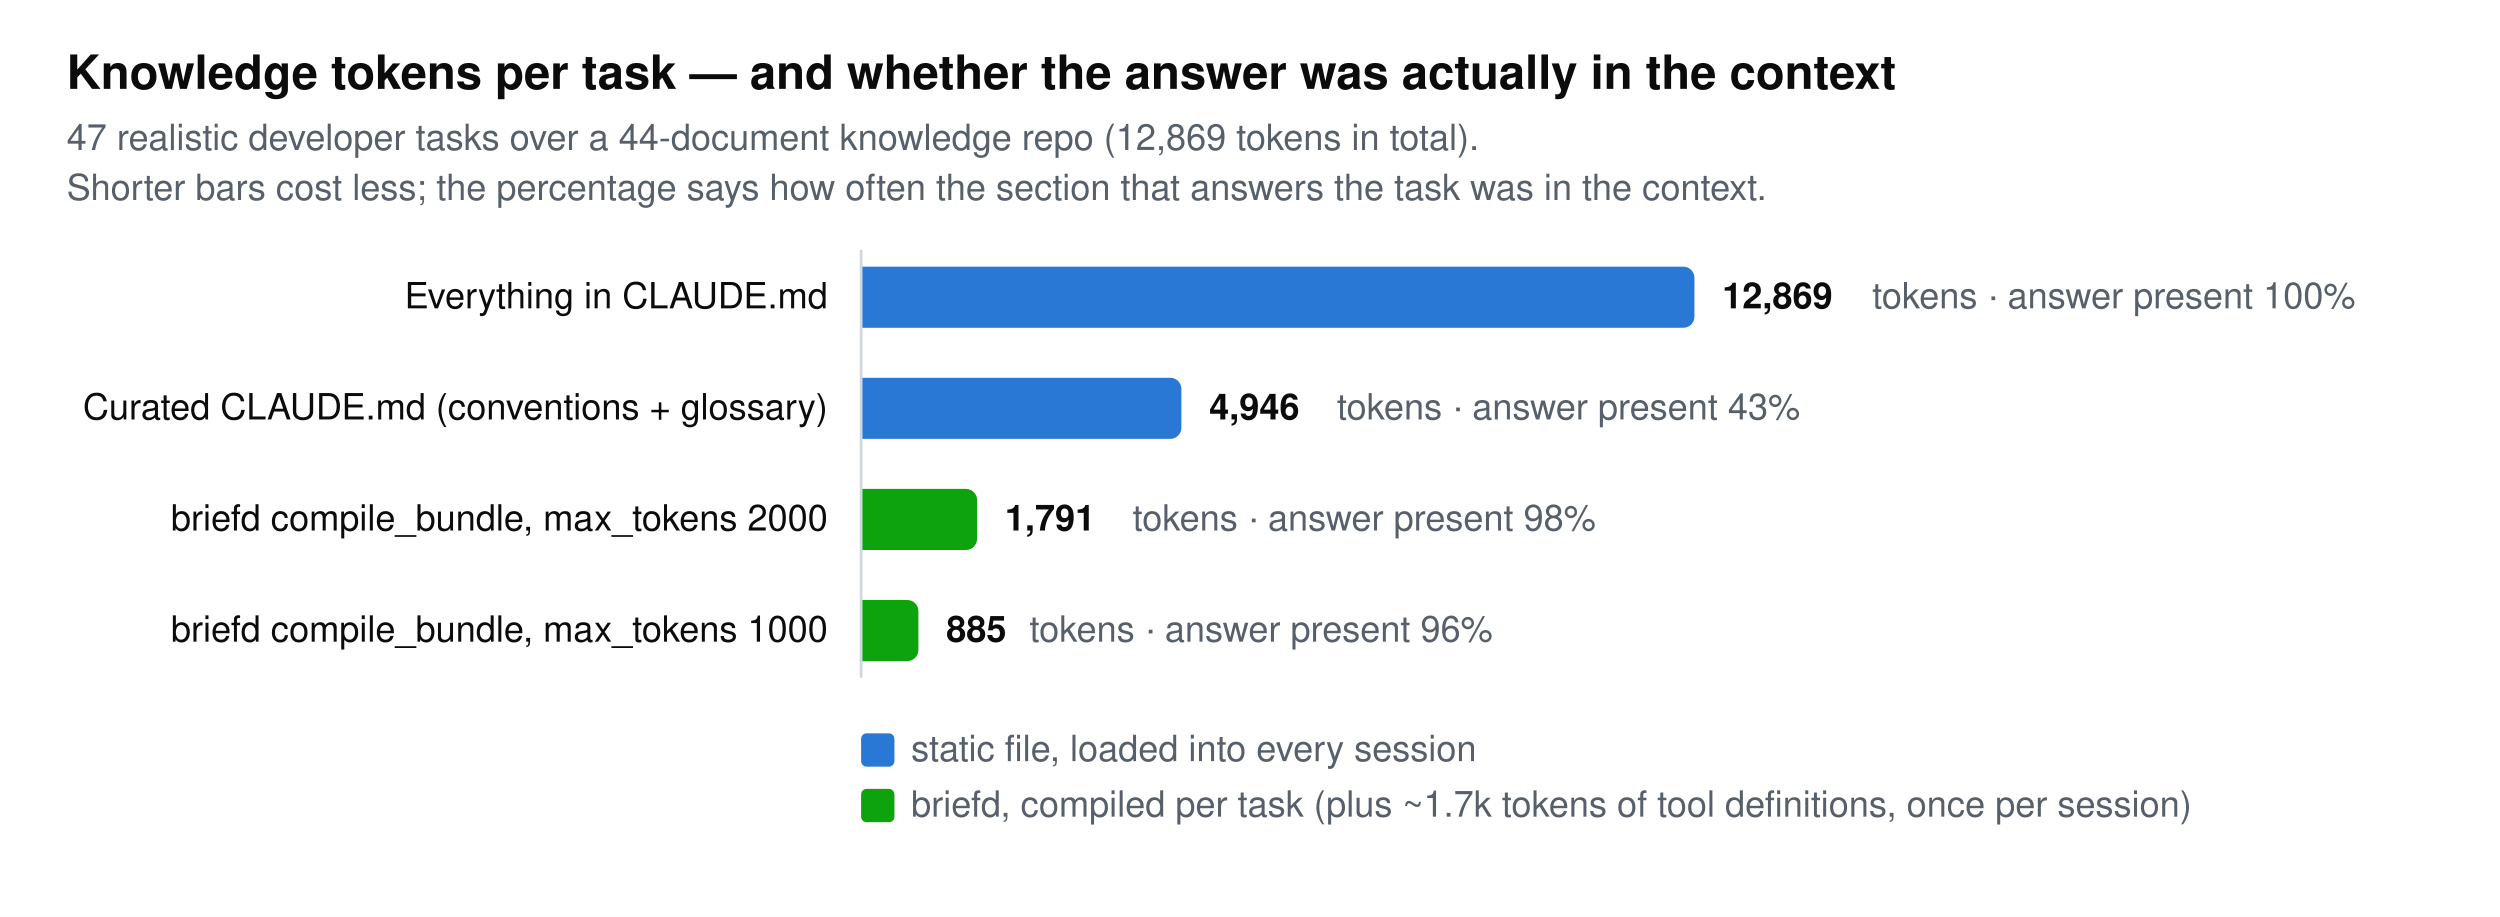
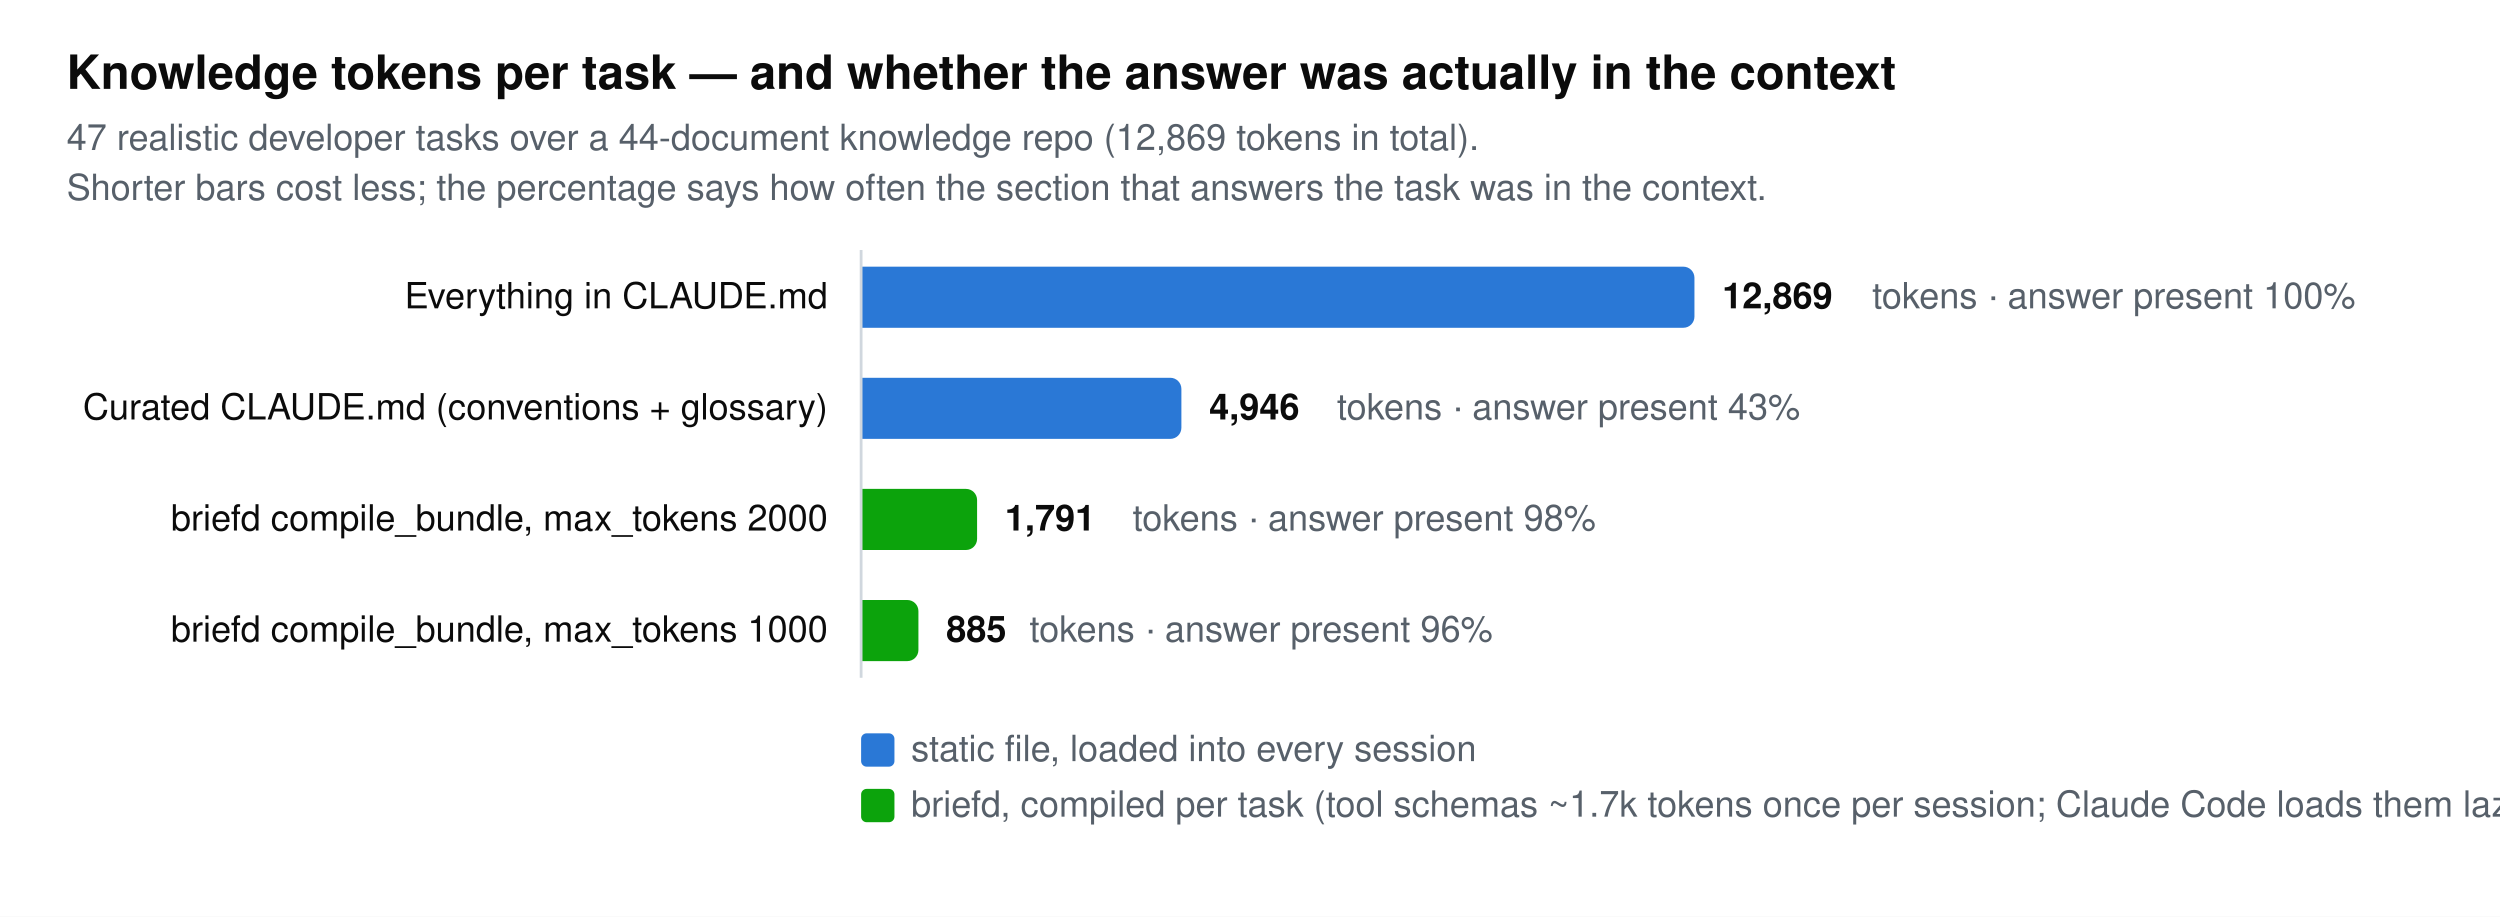
<svg xmlns="http://www.w3.org/2000/svg" width="900" height="330" viewBox="0 0 900 330" font-family="-apple-system, BlinkMacSystemFont, &quot;Segoe UI&quot;, Helvetica, Arial, sans-serif" font-size="13" role="img" aria-label="Bar chart: knowledge tokens per task for four scenarios with answer coverage">
  <rect width="900" height="330" fill="#ffffff" />
  <text x="24" y="32" font-size="17" font-weight="600" fill="#0b0b0b">Knowledge tokens per task — and whether the answer was actually in the context</text>
  <text x="24" y="54" fill="#57606a">47 realistic developer tasks over a 44-document knowledge repo (12,869 tokens in total).</text>
  <text x="24" y="72" fill="#57606a">Shorter bars cost less; the percentage says how often the section that answers the task was in the context.</text>
  <text x="298" y="111.0" text-anchor="end" fill="#0b0b0b">Everything in CLAUDE.md</text>
  <path d="M310,96 h296.0 a4,4 0 0 1 4,4 v14 a4,4 0 0 1 -4,4 h-296.0 z" fill="#2a78d6" />
  <text x="620.0" y="111.0" fill="#0b0b0b" font-weight="600">12,869</text>
  <text x="674.0" y="111.0" fill="#57606a">tokens · answer present 100%</text>
  <text x="298" y="151.0" text-anchor="end" fill="#0b0b0b">Curated CLAUDE.md (conventions + glossary)</text>
  <path d="M310,136 h111.3 a4,4 0 0 1 4,4 v14 a4,4 0 0 1 -4,4 h-111.3 z" fill="#2a78d6" />
  <text x="435.3" y="151.0" fill="#0b0b0b" font-weight="600">4,946</text>
  <text x="481.3" y="151.0" fill="#57606a">tokens · answer present 43%</text>
  <text x="298" y="191.0" text-anchor="end" fill="#0b0b0b">briefd compile_bundle, max_tokens 2000</text>
  <path d="M310,176 h37.751 a4,4 0 0 1 4,4 v14 a4,4 0 0 1 -4,4 h-37.751 z" fill="#0ca30c" />
  <text x="361.751" y="191.0" fill="#0b0b0b" font-weight="600">1,791</text>
  <text x="407.751" y="191.0" fill="#57606a">tokens · answer present 98%</text>
  <text x="298" y="231.0" text-anchor="end" fill="#0b0b0b">briefd compile_bundle, max_tokens 1000</text>
  <path d="M310,216 h16.631 a4,4 0 0 1 4,4 v14 a4,4 0 0 1 -4,4 h-16.631 z" fill="#0ca30c" />
  <text x="340.631" y="231.0" fill="#0b0b0b" font-weight="600">885</text>
  <text x="370.631" y="231.0" fill="#57606a">tokens · answer present 96%</text>
  <line x1="310" y1="90" x2="310" y2="244" stroke="#d0d7de" stroke-width="1" />
  <rect x="310" y="264" width="12" height="12" rx="2" fill="#2a78d6" />
  <text x="328" y="274" fill="#57606a">static file, loaded into every session</text>
  <rect x="310" y="284" width="12" height="12" rx="2" fill="#0ca30c" />
-   <text x="328" y="294" fill="#57606a">briefd, compiled per task (plus ~1.7k tokens of tool definitions, once per session)</text>
+   <text x="328" y="294" fill="#57606a">briefd, compiled per task (tool schemas ~1.7k tokens once per session; Claude Code loads them lazily)</text>
</svg>
